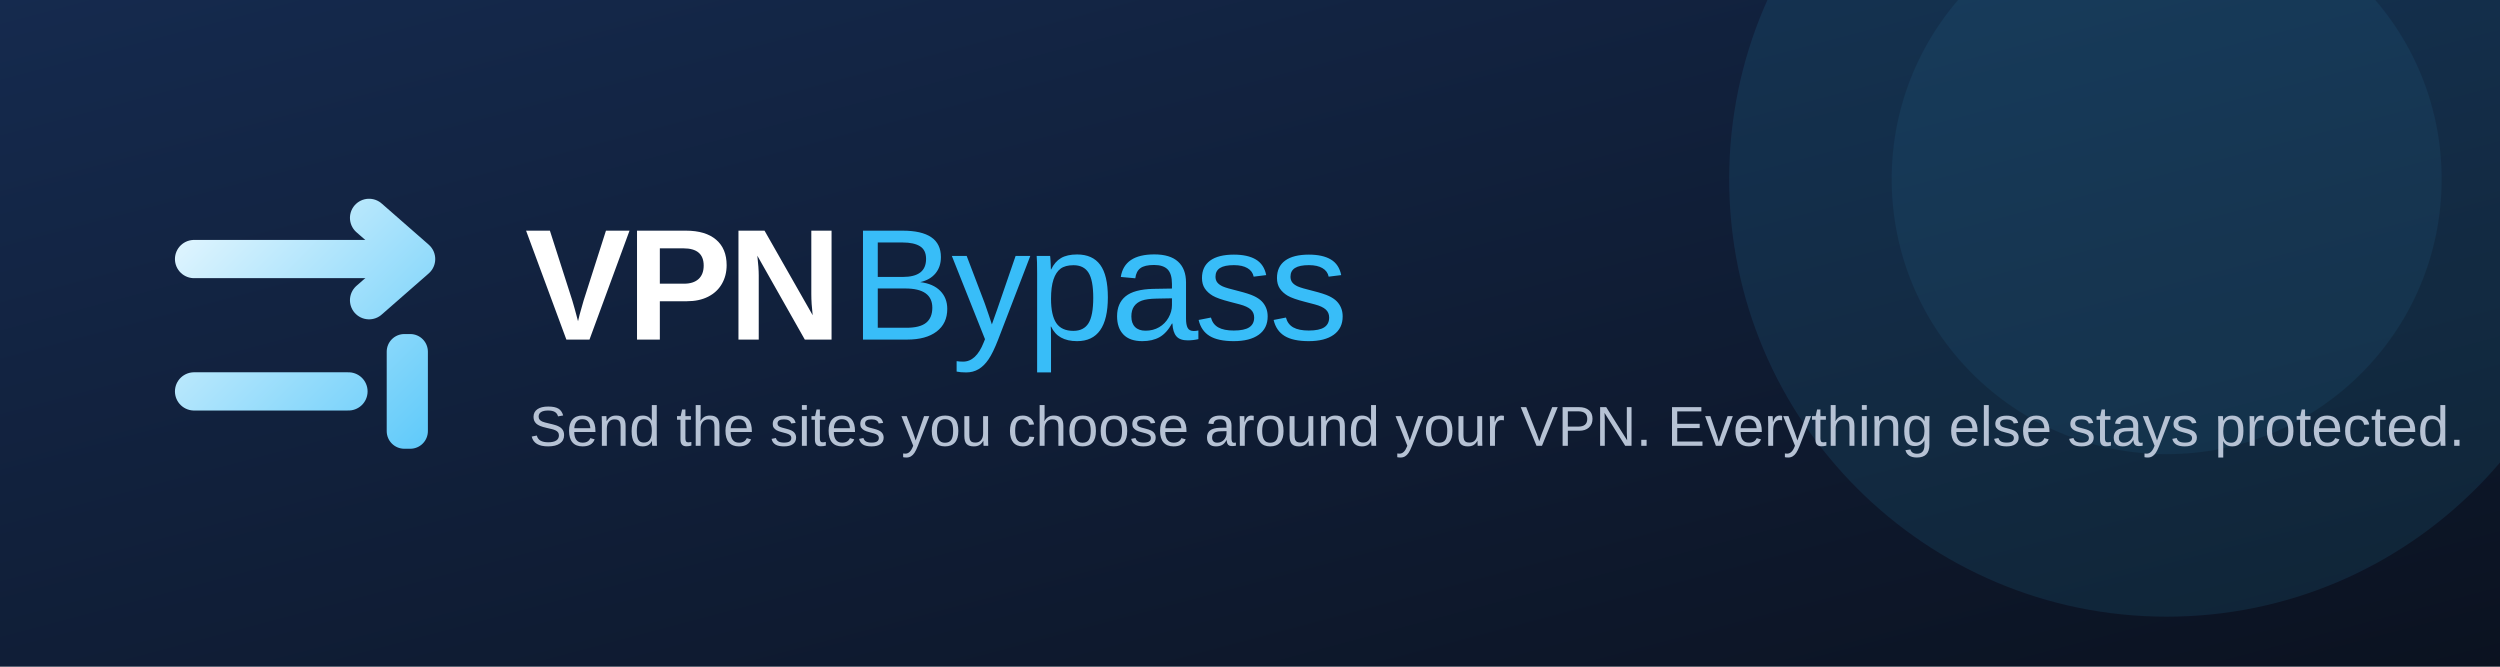
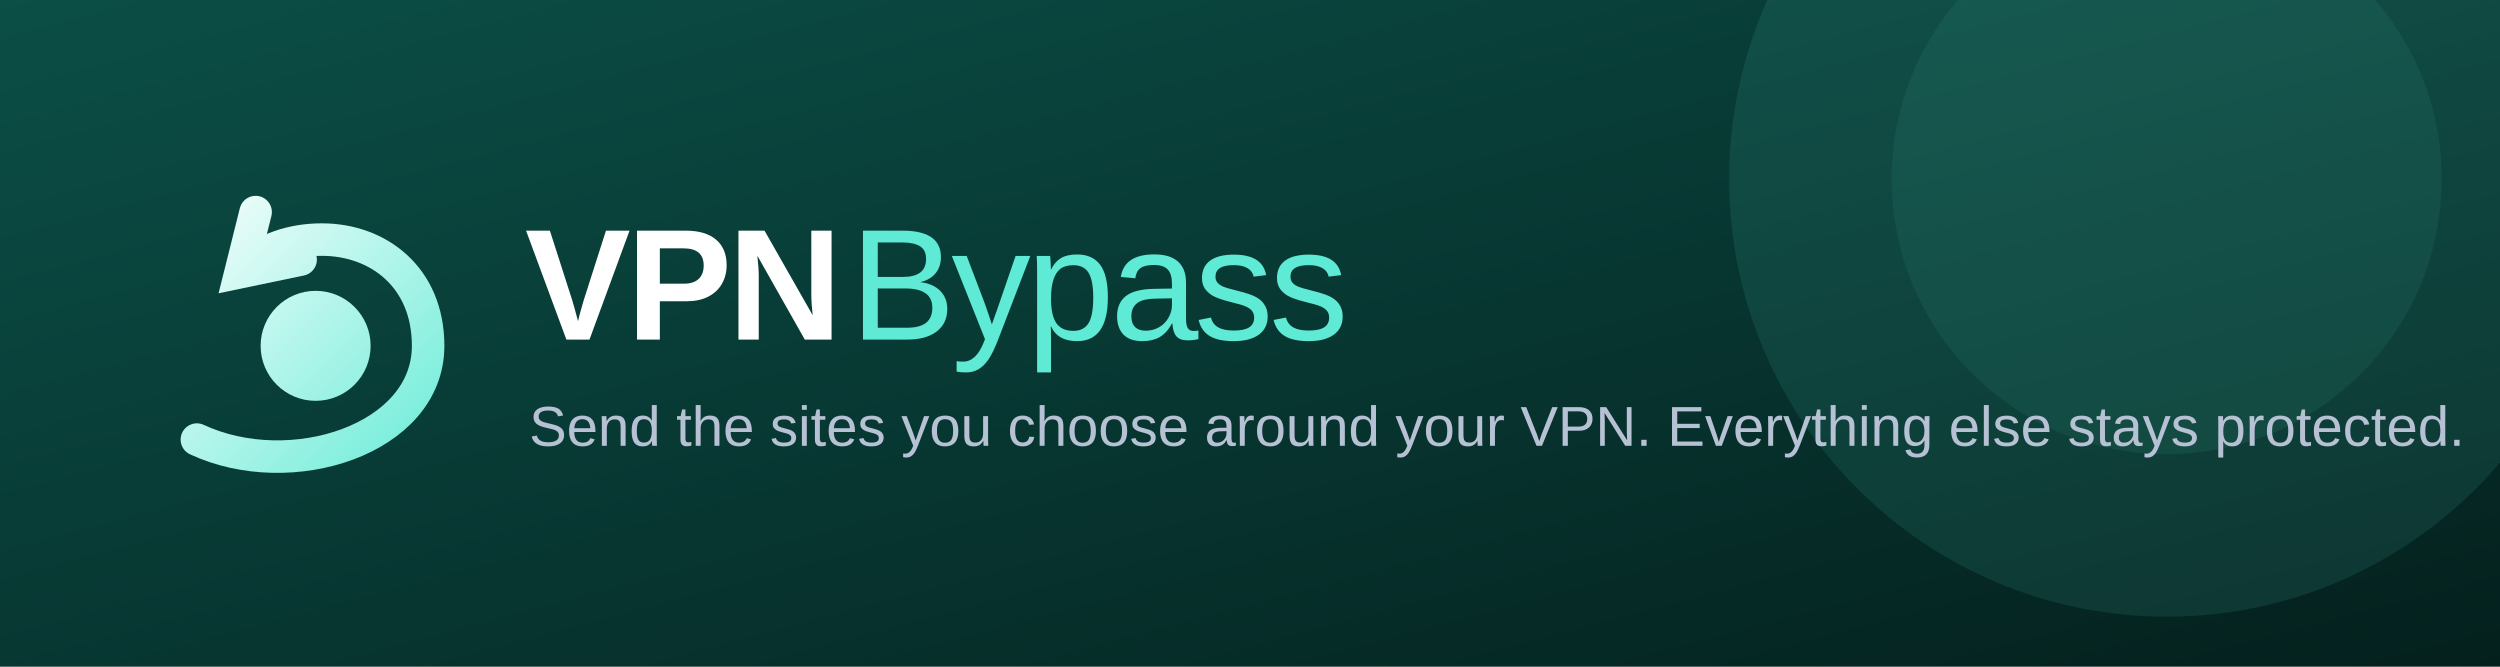
<svg xmlns="http://www.w3.org/2000/svg" viewBox="0 0 1200 320">
  <defs>
    <linearGradient id="bbg" x1="0" y1="0" x2="1" y2="1">
-       <stop offset="0%" stop-color="#152A4E" />
-       <stop offset="100%" stop-color="#0B1220" />
+       <stop offset="0%" stop-color="#0B4F47" />
+       <stop offset="100%" stop-color="#04201D" />
    </linearGradient>
    <linearGradient id="bmk" gradientUnits="userSpaceOnUse" x1="0" y1="0" x2="24" y2="24">
      <stop offset="0%" stop-color="#ffffff" />
-       <stop offset="100%" stop-color="#38BDF8" />
+       <stop offset="100%" stop-color="#5EEAD4" />
    </linearGradient>
  </defs>
  <rect width="1200" height="320" fill="url(#bbg)" />
-   <circle cx="1040" cy="86" r="210" fill="#38BDF8" opacity="0.10" />
-   <circle cx="1040" cy="86" r="132" fill="#38BDF8" opacity="0.07" />
-   <g transform="translate(75.5,71.4) scale(7.059)">
-     <g fill="none" stroke="url(#bmk)" stroke-width="2.6" stroke-linecap="round" stroke-linejoin="round">
-       <path d="M2.5 7.5 H17" />
-       <path d="M14.4 4.7 L17.6 7.5 L14.4 10.3" />
-       <path d="M2.5 16.5 H13" />
+   <circle cx="1040" cy="86" r="210" fill="#5EEAD4" opacity="0.10" />
+   <circle cx="1040" cy="86" r="132" fill="#5EEAD4" opacity="0.07" />
+   <g transform="translate(79.5,91.0) scale(6.000)">
+     <circle cx="12" cy="12.5" r="4.4" fill="url(#bmk)" />
+     <g fill="none" stroke="url(#bmk)" stroke-width="2.6" stroke-linecap="round">
+       <path d="M2.5 20 C10 23.5 21 20 21 12.5 C21 7 17 4 12.5 4 C10 4 8 4.8 6.5 6" />
+       <path d="M7.2 1.8 L6 6.6 L10.8 5.6" />
    </g>
-     <rect x="15.6" y="12.6" width="2.8" height="7.8" rx="1.2" fill="url(#bmk)" />
  </g>
  <text x="252" y="163" font-family="-apple-system,Helvetica Neue,Arial" font-size="76" font-weight="800" fill="#ffffff" letter-spacing="-2">VPN</text>
-   <text x="408" y="163" font-family="-apple-system,Helvetica Neue,Arial" font-size="76" font-weight="200" fill="#38BDF8" letter-spacing="-2">Bypass</text>
+   <text x="408" y="163" font-family="-apple-system,Helvetica Neue,Arial" font-size="76" font-weight="200" fill="#5EEAD4" letter-spacing="-2">Bypass</text>
  <text x="254" y="214" font-family="-apple-system,Helvetica Neue,Arial" font-size="27" font-weight="400" fill="#B6C2D4">Send the sites you choose around your VPN. Everything else stays protected.</text>
</svg>
